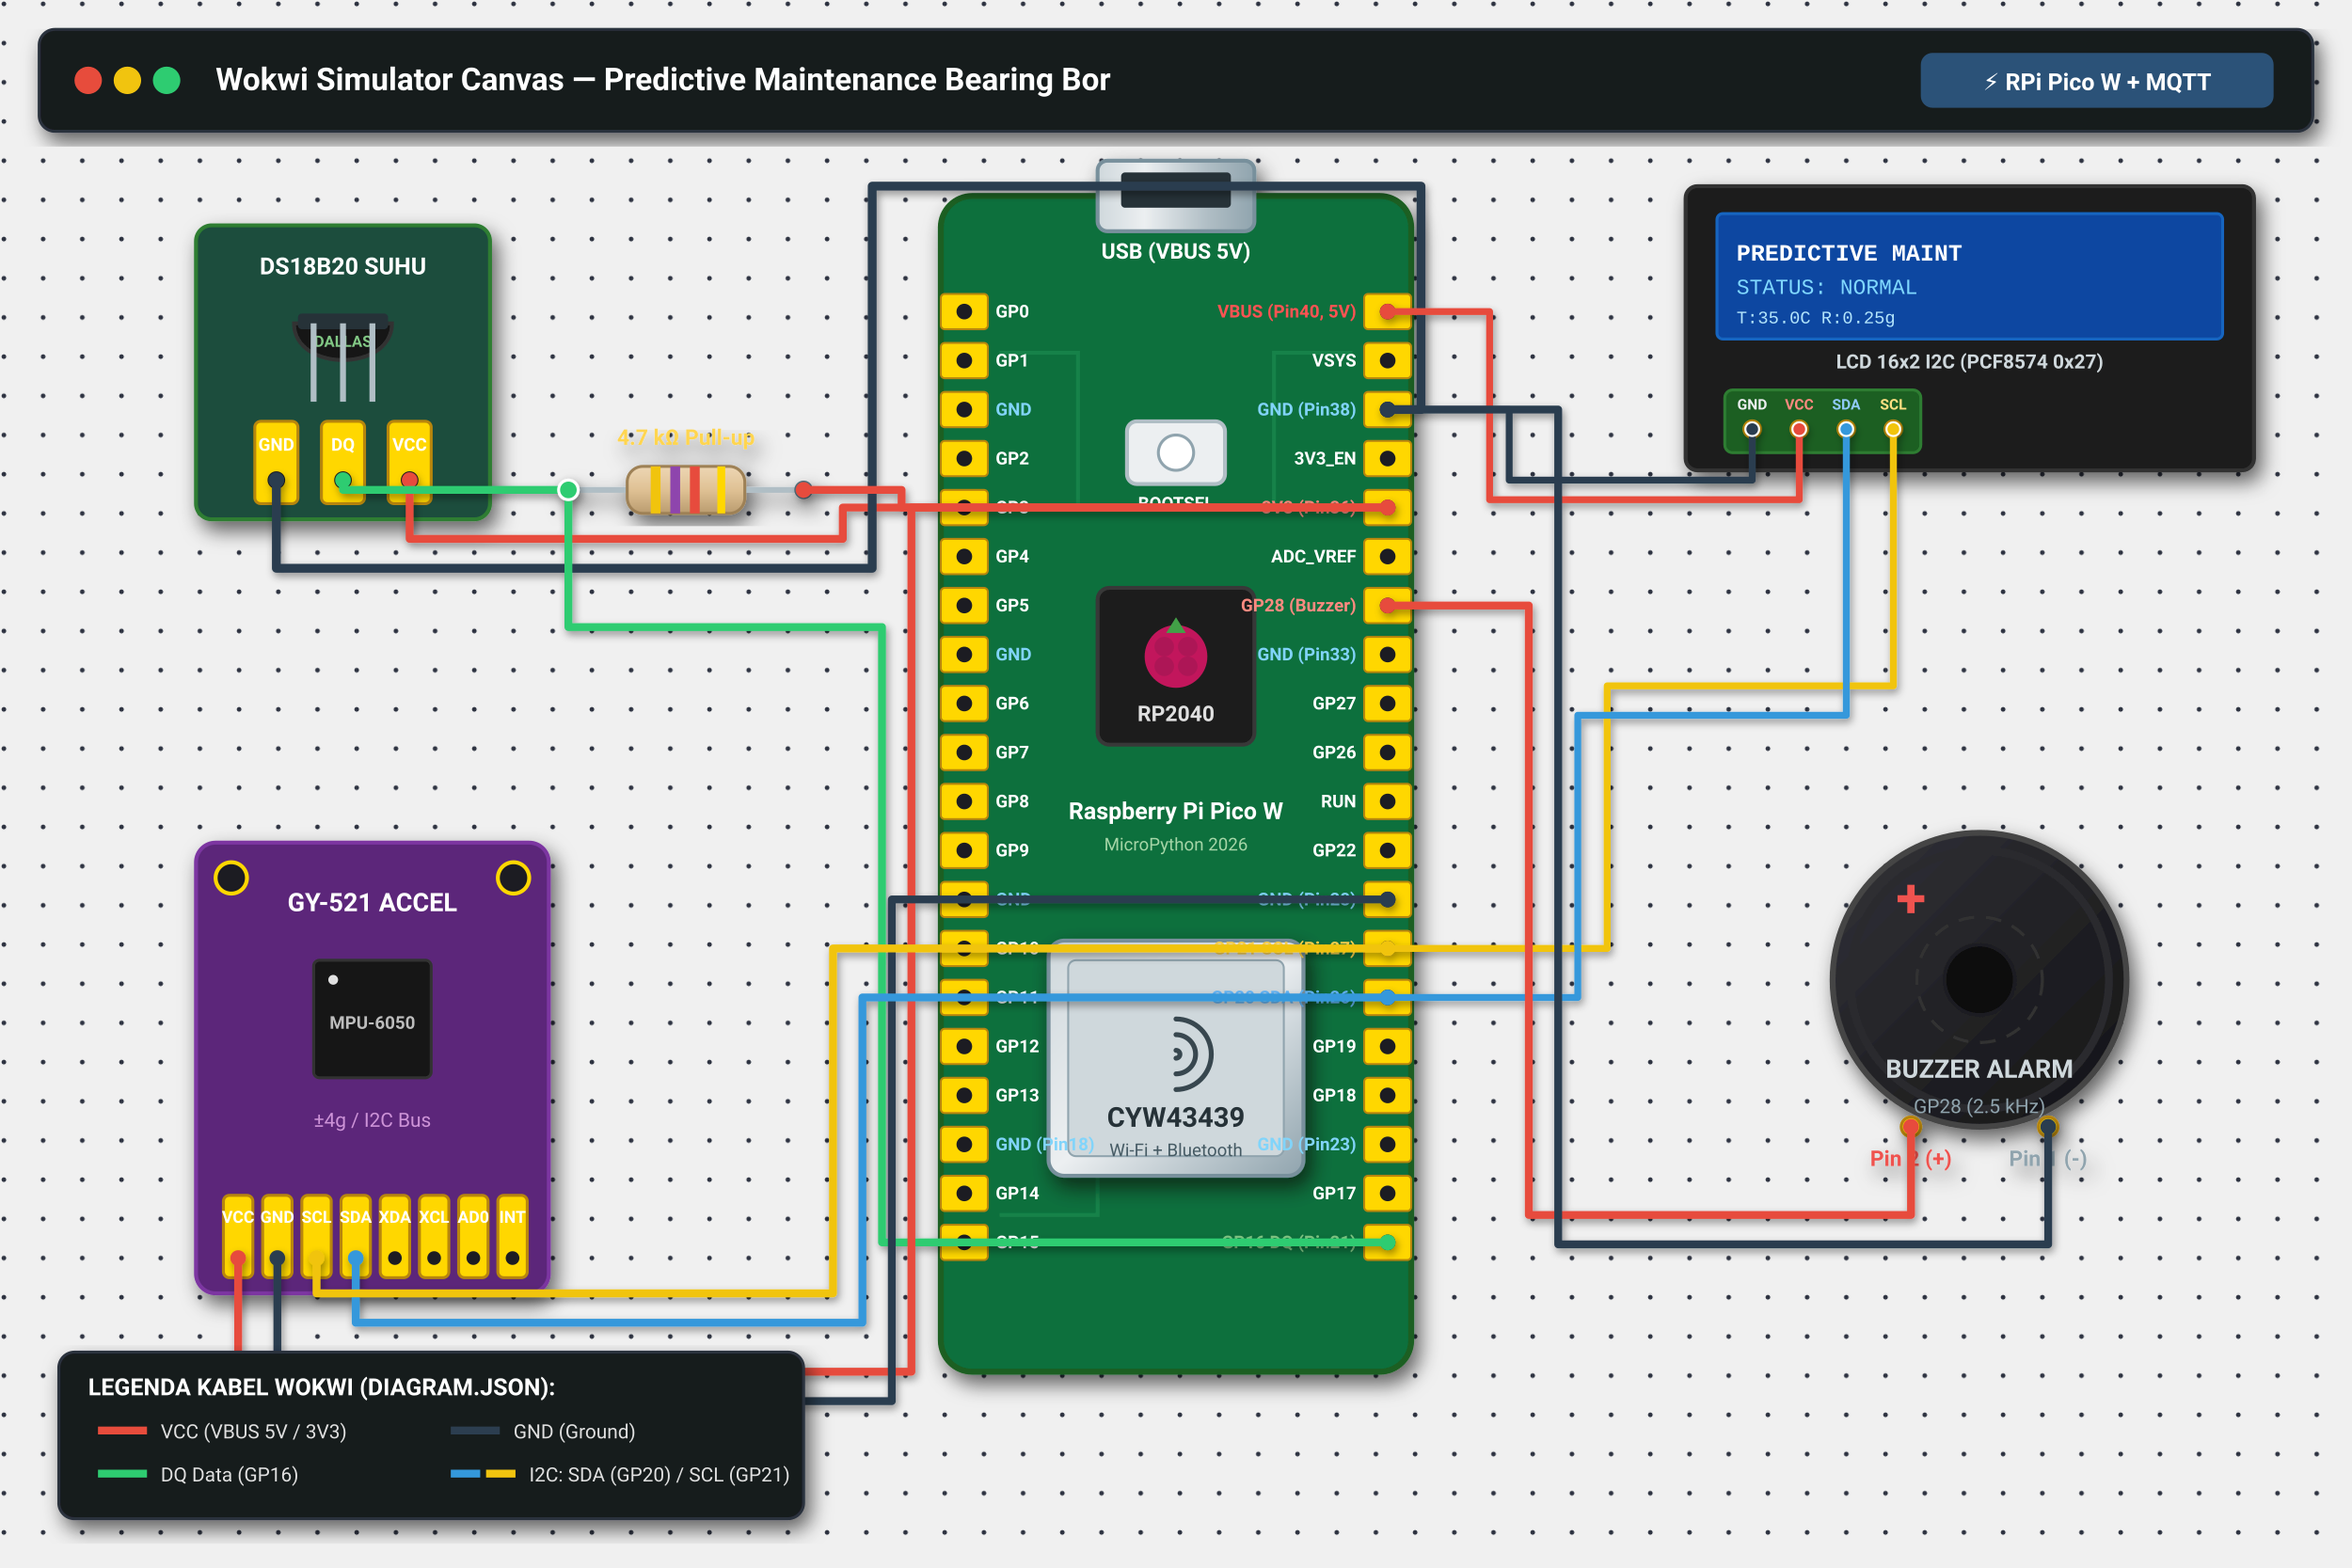
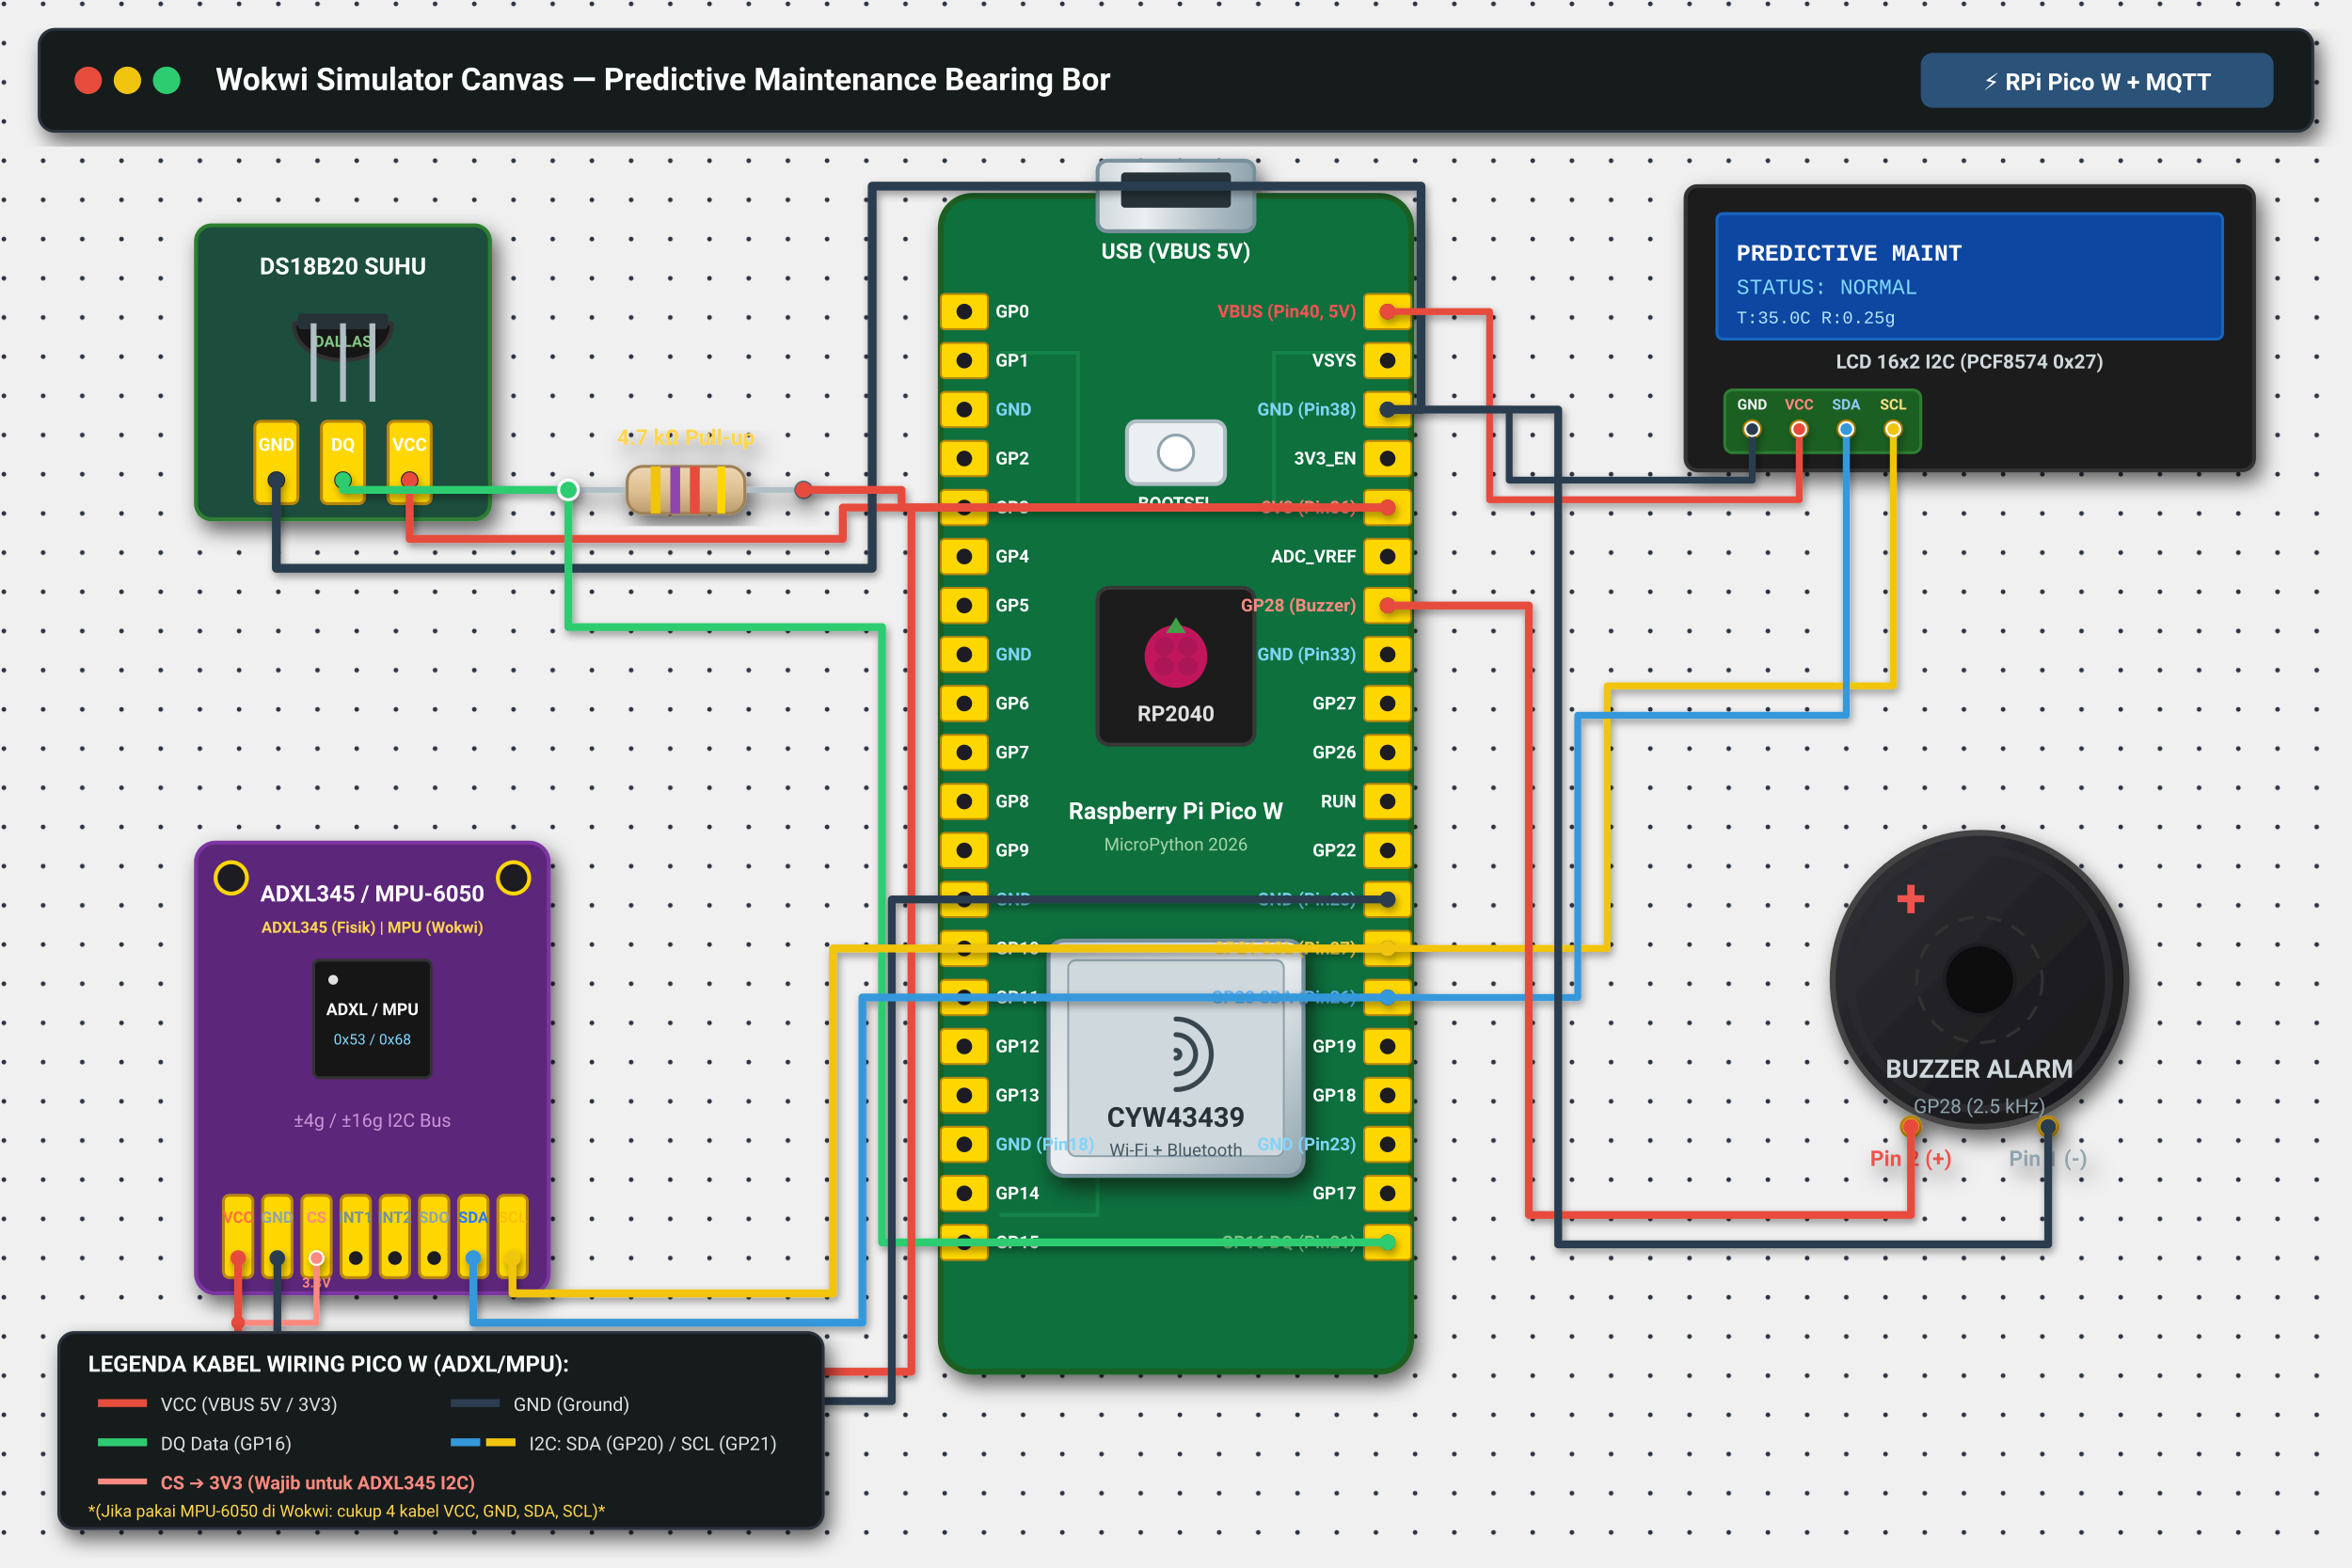
<svg xmlns="http://www.w3.org/2000/svg" viewBox="0 0 1200 800" width="100%" height="100%" style="background:#1e1e24; font-family: -apple-system, BlinkMacSystemFont, 'Segoe UI', Roboto, 'Helvetica Neue', Arial, sans-serif;">
  <defs>
    <pattern id="wokwiGrid" width="20" height="20" patternUnits="userSpaceOnUse">
      <circle cx="2" cy="2" r="1.2" fill="#2d3240" />
    </pattern>
    <filter id="wokwiShadow" x="-10%" y="-10%" width="125%" height="125%">
      <feDropShadow dx="3" dy="5" stdDeviation="5" flood-color="#000000" flood-opacity="0.6" />
    </filter>
    <filter id="wireShadow" x="-20%" y="-20%" width="140%" height="140%">
      <feDropShadow dx="1" dy="2" stdDeviation="2" flood-color="#000000" flood-opacity="0.4" />
    </filter>
    <linearGradient id="usbMetal" x1="0%" y1="0%" x2="100%" y2="0%">
      <stop offset="0%" stop-color="#cfd8dc" />
      <stop offset="30%" stop-color="#eceff1" />
      <stop offset="70%" stop-color="#b0bec5" />
      <stop offset="100%" stop-color="#90a4ae" />
    </linearGradient>
    <linearGradient id="wifiMetal" x1="0%" y1="0%" x2="100%" y2="100%">
      <stop offset="0%" stop-color="#cfd8dc" />
      <stop offset="50%" stop-color="#eceff1" />
      <stop offset="100%" stop-color="#90a4ae" />
    </linearGradient>
    <linearGradient id="resistorBody" x1="0%" y1="0%" x2="0%" y2="100%">
      <stop offset="0%" stop-color="#edd6b4" />
      <stop offset="50%" stop-color="#dfc194" />
      <stop offset="100%" stop-color="#ba9c6f" />
    </linearGradient>
    <linearGradient id="buzzerBody" x1="0%" y1="0%" x2="100%" y2="100%">
      <stop offset="0%" stop-color="#333338" />
      <stop offset="50%" stop-color="#222226" />
      <stop offset="100%" stop-color="#141416" />
    </linearGradient>
  </defs>
  <rect width="100%" height="100%" fill="url(#wokwiGrid)" />
  <rect x="20" y="15" width="1160" height="52" rx="8" fill="#181a1f" stroke="#2c303c" stroke-width="1.5" filter="url(#wokwiShadow)" />
  <circle cx="45" cy="41" r="7" fill="#e74c3c" />
  <circle cx="65" cy="41" r="7" fill="#f1c40f" />
  <circle cx="85" cy="41" r="7" fill="#2ecc71" />
  <text x="110" y="46" fill="#ffffff" font-size="16" font-weight="bold">Wokwi Simulator Canvas — Predictive Maintenance Bearing Bor</text>
  <rect x="980" y="27" width="180" height="28" rx="6" fill="#2b5278" />
  <text x="1070" y="46" fill="#ffffff" font-size="12" font-weight="bold" text-anchor="middle">⚡ RPi Pico W + MQTT</text>
  <g id="comp-mpu6050" transform="translate(100, 430)" filter="url(#wokwiShadow)">
    <rect x="0" y="0" width="180" height="230" rx="10" fill="#5c287a" stroke="#7b36a1" stroke-width="2" />
    <circle cx="18" cy="18" r="8" fill="#1e1e24" stroke="#ffd700" stroke-width="2" />
    <circle cx="162" cy="18" r="8" fill="#1e1e24" stroke="#ffd700" stroke-width="2" />
    <rect x="60" y="60" width="60" height="60" rx="3" fill="#151515" stroke="#333" stroke-width="1.5" />
    <circle cx="70" cy="70" r="2.5" fill="#e0e0e0" />
-     <text x="90" y="95" fill="#bdbdbd" font-size="9" font-weight="bold" text-anchor="middle">MPU-6050</text>
-     <text x="90" y="35" fill="#ffffff" font-size="13" font-weight="bold" text-anchor="middle">GY-521 ACCEL</text>
-     <text x="90" y="145" fill="#ce93d8" font-size="10" text-anchor="middle">±4g / I2C Bus</text>
+     <text x="90" y="88" fill="#ffffff" font-size="8.5" font-weight="bold" text-anchor="middle">ADXL / MPU</text>
+     <text x="90" y="103" fill="#80d8ff" font-size="7.5" text-anchor="middle">0x53 / 0x68</text>
+     <text x="90" y="30" fill="#ffffff" font-size="11.5" font-weight="bold" text-anchor="middle">ADXL345 / MPU-6050</text>
+     <text x="90" y="46" fill="#ffd54f" font-size="8" font-weight="bold" text-anchor="middle">ADXL345 (Fisik) | MPU (Wokwi)</text>
+     <text x="90" y="145" fill="#ce93d8" font-size="9.5" text-anchor="middle">±4g / ±16g I2C Bus</text>
    <g transform="translate(14, 180)">
      <g fill="#ffd700" stroke="#b8860b" stroke-width="1.5">
        <rect x="0" y="0" width="15" height="42" rx="3" />
        <rect x="20" y="0" width="15" height="42" rx="3" />
        <rect x="40" y="0" width="15" height="42" rx="3" />
        <rect x="60" y="0" width="15" height="42" rx="3" />
        <rect x="80" y="0" width="15" height="42" rx="3" />
        <rect x="100" y="0" width="15" height="42" rx="3" />
        <rect x="120" y="0" width="15" height="42" rx="3" />
        <rect x="140" y="0" width="15" height="42" rx="3" />
      </g>
      <g fill="#1e1e24">
        <circle cx="7.5" cy="32" r="3.5" />
        <circle cx="27.5" cy="32" r="3.5" />
        <circle cx="47.5" cy="32" r="3.5" />
        <circle cx="67.5" cy="32" r="3.5" />
        <circle cx="87.5" cy="32" r="3.5" />
        <circle cx="107.5" cy="32" r="3.5" />
        <circle cx="127.5" cy="32" r="3.5" />
        <circle cx="147.5" cy="32" r="3.5" />
      </g>
-       <g font-size="8.5" fill="#ffffff" font-weight="bold" text-anchor="middle">
-         <text x="7.5" y="14">VCC</text>
-         <text x="27.5" y="14">GND</text>
-         <text x="47.5" y="14">SCL</text>
-         <text x="67.5" y="14">SDA</text>
-         <text x="87.5" y="14">XDA</text>
-         <text x="107.5" y="14">XCL</text>
-         <text x="127.5" y="14">AD0</text>
-         <text x="147.5" y="14">INT</text>
+       <g font-size="8" fill="#ffffff" font-weight="bold" text-anchor="middle">
+         <text x="7.5" y="14" fill="#ff7043">VCC</text>
+         <text x="27.5" y="14" fill="#90a4ae">GND</text>
+         <text x="47.5" y="14" fill="#ff8a80">CS</text>
+         <text x="47.5" y="47" fill="#ff8a80" font-size="7" font-weight="bold">3.3V</text>
+         <text x="67.5" y="14" fill="#78909c">INT1</text>
+         <text x="87.5" y="14" fill="#78909c">INT2</text>
+         <text x="107.5" y="14" fill="#90a4ae">SDO</text>
+         <text x="127.5" y="14" fill="#2979ff">SDA</text>
+         <text x="147.5" y="14" fill="#ffc107">SCL</text>
      </g>
    </g>
  </g>
  <g id="comp-ds18b20" transform="translate(100, 115)" filter="url(#wokwiShadow)">
    <rect x="0" y="0" width="150" height="150" rx="8" fill="#1b4d3e" stroke="#2e7d32" stroke-width="2" />
    <text x="75" y="25" fill="#ffffff" font-size="12" font-weight="bold" text-anchor="middle">DS18B20 SUHU</text>
    <path d="M 50,50 L 100,50 C 100,75 50,75 50,50 Z" fill="#151515" stroke="#333" stroke-width="2" />
    <rect x="52" y="45" width="46" height="8" rx="2" fill="#263238" />
    <text x="75" y="62" fill="#81c784" font-size="8" font-weight="bold" text-anchor="middle">DALLAS</text>
    <line x1="60" y1="50" x2="60" y2="90" stroke="#b0bec5" stroke-width="3" />
    <line x1="75" y1="50" x2="75" y2="90" stroke="#b0bec5" stroke-width="3" />
    <line x1="90" y1="50" x2="90" y2="90" stroke="#b0bec5" stroke-width="3" />
    <g transform="translate(30, 100)">
      <rect x="0" y="0" width="22" height="42" rx="3" fill="#ffd700" stroke="#b8860b" stroke-width="1.5" />
      <rect x="34" y="0" width="22" height="42" rx="3" fill="#ffd700" stroke="#b8860b" stroke-width="1.5" />
      <rect x="68" y="0" width="22" height="42" rx="3" fill="#ffd700" stroke="#b8860b" stroke-width="1.5" />
      <circle cx="11" cy="30" r="4.5" fill="#1e1e24" />
      <circle cx="45" cy="30" r="4.5" fill="#1e1e24" />
      <circle cx="79" cy="30" r="4.5" fill="#1e1e24" />
      <text x="11" y="15" fill="#ffffff" font-size="9" font-weight="bold" text-anchor="middle">GND</text>
      <text x="45" y="15" fill="#ffffff" font-size="9" font-weight="bold" text-anchor="middle">DQ</text>
      <text x="79" y="15" fill="#ffffff" font-size="9" font-weight="bold" text-anchor="middle">VCC</text>
    </g>
  </g>
  <g id="comp-resistor" transform="translate(290, 230)" filter="url(#wokwiShadow)">
    <line x1="0" y1="20" x2="30" y2="20" stroke="#b0bec5" stroke-width="3" stroke-linecap="round" />
    <line x1="90" y1="20" x2="120" y2="20" stroke="#b0bec5" stroke-width="3" stroke-linecap="round" />
    <rect x="30" y="8" width="60" height="24" rx="8" fill="url(#resistorBody)" stroke="#9e8156" stroke-width="1.5" />
    <rect x="42" y="8" width="5" height="24" fill="#f1c40f" />
    <rect x="52" y="8" width="5" height="24" fill="#8e44ad" />
    <rect x="62" y="8" width="5" height="24" fill="#e74c3c" />
    <rect x="76" y="8" width="4" height="24" fill="#ffd700" />
    <text x="60" y="-3" fill="#ffd54f" font-size="11" font-weight="bold" text-anchor="middle">4.7 kΩ Pull-up</text>
    <circle cx="0" cy="20" r="4" fill="#cfd8dc" stroke="#546e7a" stroke-width="1.5" />
    <circle cx="120" cy="20" r="4" fill="#cfd8dc" stroke="#546e7a" stroke-width="1.5" />
  </g>
  <g id="comp-pico" transform="translate(480, 100)" filter="url(#wokwiShadow)">
    <rect x="0" y="0" width="240" height="600" rx="16" fill="#0e6f3d" stroke="#1b5e20" stroke-width="3" />
    <path d="M 30,80 L 70,80 L 70,160 M 210,80 L 170,80 L 170,160 M 30,520 L 80,520 L 80,450" fill="none" stroke="#158249" stroke-width="2" />
    <rect x="80" y="-18" width="80" height="36" rx="5" fill="url(#usbMetal)" stroke="#78909c" stroke-width="2" />
    <rect x="92" y="-12" width="56" height="18" rx="2" fill="#263238" />
    <text x="120" y="32" fill="#ffffff" font-size="11" font-weight="bold" text-anchor="middle">USB (VBUS 5V)</text>
    <rect x="55" y="380" width="130" height="120" rx="8" fill="url(#wifiMetal)" stroke="#78909c" stroke-width="2" filter="url(#wokwiShadow)" />
    <rect x="65" y="390" width="110" height="100" rx="4" fill="#cfd8dc" stroke="#90a4ae" stroke-width="1" />
    <path d="M 120,420 A 18 18 0 0 1 120,456 M 120,428 A 10 10 0 0 1 120,448 M 120,436 A 2 2 0 0 1 120,440" fill="none" stroke="#37474f" stroke-width="2.5" stroke-linecap="round" />
    <text x="120" y="475" fill="#263238" font-size="14" font-weight="bold" text-anchor="middle">CYW43439</text>
    <text x="120" y="490" fill="#455a64" font-size="9" text-anchor="middle">Wi-Fi + Bluetooth</text>
    <rect x="80" y="200" width="80" height="80" rx="6" fill="#1b1b1b" stroke="#383838" stroke-width="2" />
    <circle cx="120" cy="235" r="16" fill="#c2185b" />
    <circle cx="114" cy="230" r="5" fill="#ad1457" />
    <circle cx="126" cy="230" r="5" fill="#ad1457" />
    <circle cx="114" cy="240" r="5" fill="#ad1457" />
    <circle cx="126" cy="240" r="5" fill="#ad1457" />
    <path d="M 120,215 L 115,223 L 125,223 Z" fill="#43a047" />
    <text x="120" y="268" fill="#e0e0e0" font-size="11" font-weight="bold" text-anchor="middle">RP2040</text>
    <rect x="95" y="115" width="50" height="32" rx="5" fill="#eceff1" stroke="#b0bec5" stroke-width="2" />
    <circle cx="120" cy="131" r="9" fill="#ffffff" stroke="#90a4ae" stroke-width="1.5" />
    <text x="120" y="160" fill="#ffffff" font-size="9" font-weight="bold" text-anchor="middle">BOOTSEL</text>
    <text x="120" y="318" fill="#ffffff" font-size="12" font-weight="bold" text-anchor="middle">Raspberry Pi Pico W</text>
    <text x="120" y="334" fill="#a5d6a7" font-size="9" text-anchor="middle">MicroPython 2026</text>
    <g id="pico-left-pins">
      <g fill="#ffd700" stroke="#b8860b" stroke-width="1">
        <rect x="0" y="50" width="24" height="18" rx="2" />
        <rect x="0" y="75" width="24" height="18" rx="2" />
        <rect x="0" y="100" width="24" height="18" rx="2" />
        <rect x="0" y="125" width="24" height="18" rx="2" />
        <rect x="0" y="150" width="24" height="18" rx="2" />
        <rect x="0" y="175" width="24" height="18" rx="2" />
        <rect x="0" y="200" width="24" height="18" rx="2" />
        <rect x="0" y="225" width="24" height="18" rx="2" />
        <rect x="0" y="250" width="24" height="18" rx="2" />
        <rect x="0" y="275" width="24" height="18" rx="2" />
        <rect x="0" y="300" width="24" height="18" rx="2" />
        <rect x="0" y="325" width="24" height="18" rx="2" />
        <rect x="0" y="350" width="24" height="18" rx="2" />
        <rect x="0" y="375" width="24" height="18" rx="2" />
        <rect x="0" y="400" width="24" height="18" rx="2" />
        <rect x="0" y="425" width="24" height="18" rx="2" />
        <rect x="0" y="450" width="24" height="18" rx="2" />
        <rect x="0" y="475" width="24" height="18" rx="2" />
        <rect x="0" y="500" width="24" height="18" rx="2" />
        <rect x="0" y="525" width="24" height="18" rx="2" />
      </g>
      <g fill="#1e1e24">
        <circle cx="12" cy="59" r="4" />
        <circle cx="12" cy="84" r="4" />
        <circle cx="12" cy="109" r="4" />
        <circle cx="12" cy="134" r="4" />
        <circle cx="12" cy="159" r="4" />
        <circle cx="12" cy="184" r="4" />
        <circle cx="12" cy="209" r="4" />
        <circle cx="12" cy="234" r="4" />
        <circle cx="12" cy="259" r="4" />
        <circle cx="12" cy="284" r="4" />
        <circle cx="12" cy="309" r="4" />
        <circle cx="12" cy="334" r="4" />
        <circle cx="12" cy="359" r="4" />
        <circle cx="12" cy="384" r="4" />
        <circle cx="12" cy="409" r="4" />
        <circle cx="12" cy="434" r="4" />
        <circle cx="12" cy="459" r="4" />
        <circle cx="12" cy="484" r="4" />
        <circle cx="12" cy="509" r="4" />
        <circle cx="12" cy="534" r="4" />
      </g>
      <g font-size="9" fill="#ffffff" font-weight="bold">
        <text x="28" y="62">GP0</text>
        <text x="28" y="87">GP1</text>
        <text x="28" y="112" fill="#81d4fa">GND</text>
        <text x="28" y="137">GP2</text>
        <text x="28" y="162">GP3</text>
        <text x="28" y="187">GP4</text>
        <text x="28" y="212">GP5</text>
        <text x="28" y="237" fill="#81d4fa">GND</text>
        <text x="28" y="262">GP6</text>
        <text x="28" y="287">GP7</text>
        <text x="28" y="312">GP8</text>
        <text x="28" y="337">GP9</text>
        <text x="28" y="362" fill="#81d4fa">GND</text>
        <text x="28" y="387">GP10</text>
        <text x="28" y="412">GP11</text>
        <text x="28" y="437">GP12</text>
        <text x="28" y="462">GP13</text>
        <text x="28" y="487" fill="#81d4fa">GND (Pin18)</text>
        <text x="28" y="512">GP14</text>
        <text x="28" y="537">GP15</text>
      </g>
    </g>
    <g id="pico-right-pins">
      <g fill="#ffd700" stroke="#b8860b" stroke-width="1">
        <rect x="216" y="50" width="24" height="18" rx="2" />
        <rect x="216" y="75" width="24" height="18" rx="2" />
        <rect x="216" y="100" width="24" height="18" rx="2" />
        <rect x="216" y="125" width="24" height="18" rx="2" />
        <rect x="216" y="150" width="24" height="18" rx="2" />
        <rect x="216" y="175" width="24" height="18" rx="2" />
        <rect x="216" y="200" width="24" height="18" rx="2" />
        <rect x="216" y="225" width="24" height="18" rx="2" />
        <rect x="216" y="250" width="24" height="18" rx="2" />
        <rect x="216" y="275" width="24" height="18" rx="2" />
        <rect x="216" y="300" width="24" height="18" rx="2" />
        <rect x="216" y="325" width="24" height="18" rx="2" />
        <rect x="216" y="350" width="24" height="18" rx="2" />
        <rect x="216" y="375" width="24" height="18" rx="2" />
        <rect x="216" y="400" width="24" height="18" rx="2" />
        <rect x="216" y="425" width="24" height="18" rx="2" />
        <rect x="216" y="450" width="24" height="18" rx="2" />
        <rect x="216" y="475" width="24" height="18" rx="2" />
        <rect x="216" y="500" width="24" height="18" rx="2" />
        <rect x="216" y="525" width="24" height="18" rx="2" />
      </g>
      <g fill="#1e1e24">
        <circle cx="228" cy="59" r="4" />
        <circle cx="228" cy="84" r="4" />
        <circle cx="228" cy="109" r="4" />
        <circle cx="228" cy="134" r="4" />
        <circle cx="228" cy="159" r="4" />
        <circle cx="228" cy="184" r="4" />
        <circle cx="228" cy="209" r="4" />
        <circle cx="228" cy="234" r="4" />
        <circle cx="228" cy="259" r="4" />
        <circle cx="228" cy="284" r="4" />
        <circle cx="228" cy="309" r="4" />
        <circle cx="228" cy="334" r="4" />
        <circle cx="228" cy="359" r="4" />
        <circle cx="228" cy="384" r="4" />
        <circle cx="228" cy="409" r="4" />
        <circle cx="228" cy="434" r="4" />
        <circle cx="228" cy="459" r="4" />
        <circle cx="228" cy="484" r="4" />
        <circle cx="228" cy="509" r="4" />
        <circle cx="228" cy="534" r="4" />
      </g>
      <g font-size="9" fill="#ffffff" font-weight="bold" text-anchor="end">
        <text x="212" y="62" fill="#ff5252">VBUS (Pin40, 5V)</text>
        <text x="212" y="87">VSYS</text>
        <text x="212" y="112" fill="#81d4fa">GND (Pin38)</text>
        <text x="212" y="137">3V3_EN</text>
        <text x="212" y="162" fill="#ff8a80">3V3 (Pin36)</text>
        <text x="212" y="187">ADC_VREF</text>
        <text x="212" y="212" fill="#ff8a80">GP28 (Buzzer)</text>
        <text x="212" y="237" fill="#81d4fa">GND (Pin33)</text>
        <text x="212" y="262">GP27</text>
        <text x="212" y="287">GP26</text>
        <text x="212" y="312">RUN</text>
        <text x="212" y="337">GP22</text>
        <text x="212" y="362" fill="#81d4fa">GND (Pin28)</text>
        <text x="212" y="387" fill="#ffd54f">GP21 SCL (Pin27)</text>
        <text x="212" y="412" fill="#64b5f6">GP20 SDA (Pin26)</text>
        <text x="212" y="437">GP19</text>
        <text x="212" y="462">GP18</text>
        <text x="212" y="487" fill="#81d4fa">GND (Pin23)</text>
        <text x="212" y="512">GP17</text>
        <text x="212" y="537" fill="#81c784">GP16 DQ (Pin21)</text>
      </g>
    </g>
  </g>
  <g id="comp-lcd1602" transform="translate(860, 95)" filter="url(#wokwiShadow)">
    <rect x="0" y="0" width="290" height="145" rx="6" fill="#1b1b1b" stroke="#333" stroke-width="2" />
    <rect x="16" y="14" width="258" height="64" rx="3" fill="#0d47a1" stroke="#1565c0" stroke-width="1.5" />
    <text x="26" y="38" fill="#ffffff" font-family="Courier New, monospace" font-size="12" font-weight="bold">PREDICTIVE MAINT</text>
    <text x="26" y="55" fill="#80d8ff" font-family="Courier New, monospace" font-size="11">STATUS: NORMAL</text>
    <text x="26" y="70" fill="#b3e5fc" font-family="Courier New, monospace" font-size="9">T:35.0C  R:0.25g</text>
    <text x="145" y="93" fill="#cfd8dc" font-size="10" font-weight="bold" text-anchor="middle">LCD 16x2 I2C (PCF8574 0x27)</text>
    <g transform="translate(20, 104)">
      <rect x="0" y="0" width="100" height="32" rx="4" fill="#1b5e20" stroke="#2e7d32" stroke-width="1.5" />
      <text x="14" y="10" fill="#eceff1" font-size="7.5" font-weight="bold" text-anchor="middle">GND</text>
      <text x="38" y="10" fill="#ff8a80" font-size="7.5" font-weight="bold" text-anchor="middle">VCC</text>
      <text x="62" y="10" fill="#90caf9" font-size="7.5" font-weight="bold" text-anchor="middle">SDA</text>
      <text x="86" y="10" fill="#ffe082" font-size="7.5" font-weight="bold" text-anchor="middle">SCL</text>
      <circle cx="14" cy="20" r="4.5" fill="#ffd700" stroke="#b8860b" stroke-width="1" />
      <circle cx="14" cy="20" r="2" fill="#1e1e24" />
      <circle cx="38" cy="20" r="4.5" fill="#ffd700" stroke="#b8860b" stroke-width="1" />
      <circle cx="38" cy="20" r="2" fill="#1e1e24" />
      <circle cx="62" cy="20" r="4.5" fill="#ffd700" stroke="#b8860b" stroke-width="1" />
      <circle cx="62" cy="20" r="2" fill="#1e1e24" />
      <circle cx="86" cy="20" r="4.5" fill="#ffd700" stroke="#b8860b" stroke-width="1" />
      <circle cx="86" cy="20" r="2" fill="#1e1e24" />
    </g>
  </g>
  <g id="comp-buzzer" transform="translate(930, 420)" filter="url(#wokwiShadow)">
    <circle cx="80" cy="80" r="75" fill="url(#buzzerBody)" stroke="#444" stroke-width="3" />
    <circle cx="80" cy="80" r="66" fill="none" stroke="#2a2a2e" stroke-width="4" />
    <circle cx="80" cy="80" r="18" fill="#0a0a0c" stroke="#1f1f22" stroke-width="2" />
    <circle cx="80" cy="80" r="32" fill="none" stroke="#333" stroke-width="1.5" stroke-dasharray="8,6" />
    <text x="45" y="48" fill="#ef5350" font-size="28" font-weight="bold" text-anchor="middle">+</text>
    <text x="80" y="130" fill="#cfd8dc" font-size="13" font-weight="bold" text-anchor="middle">BUZZER ALARM</text>
    <text x="80" y="148" fill="#90a4ae" font-size="10" text-anchor="middle">GP28 (2.5 kHz)</text>
    <circle cx="45" cy="155" r="5" fill="#ffd700" stroke="#b8860b" stroke-width="1.5" />
    <circle cx="115" cy="155" r="5" fill="#ffd700" stroke="#b8860b" stroke-width="1.5" />
    <text x="45" y="175" fill="#ef5350" font-size="11" font-weight="bold" text-anchor="middle">Pin 2 (+)</text>
    <text x="115" y="175" fill="#90a4ae" font-size="11" font-weight="bold" text-anchor="middle">Pin 1 (-)</text>
  </g>
  <g id="wires" filter="url(#wireShadow)" stroke-linecap="round" stroke-linejoin="round">
    <path d="M 209,245 L 209,275 L 430,275 L 430,259 L 708,259" fill="none" stroke="#e74c3c" stroke-width="4" />
    <circle cx="209" cy="245" r="4" fill="#e74c3c" />
    <circle cx="708" cy="259" r="4" fill="#e74c3c" />
    <path d="M 141,245 L 141,290 L 445,290 L 445,95 L 725,95 L 725,209 L 708,209" fill="none" stroke="#2c3e50" stroke-width="4.5" />
    <circle cx="141" cy="245" r="4" fill="#2c3e50" />
    <circle cx="708" cy="209" r="4" fill="#2c3e50" />
    <path d="M 175,245 L 175,250 L 290,250" fill="none" stroke="#2ecc71" stroke-width="4" />
    <path d="M 290,250 L 290,320 L 450,320 L 450,634 L 708,634" fill="none" stroke="#2ecc71" stroke-width="4" />
    <circle cx="175" cy="245" r="4" fill="#2ecc71" />
    <circle cx="290" cy="250" r="5" fill="#2ecc71" stroke="#ffffff" stroke-width="1.5" />
    <circle cx="708" cy="634" r="4" fill="#2ecc71" />
    <path d="M 410,250 L 460,250 L 460,259 L 708,259" fill="none" stroke="#e74c3c" stroke-width="4" />
    <circle cx="410" cy="250" r="4" fill="#e74c3c" />
    <circle cx="708" cy="259" r="4" fill="#e74c3c" />
    <path d="M 121.5,642 L 121.5,700 L 465,700 L 465,259 L 708,259" fill="none" stroke="#e74c3c" stroke-width="4" />
    <circle cx="121.5" cy="642" r="4" fill="#e74c3c" />
+     <path d="M 161.5,642 L 161.5,675 L 121.5,675" fill="none" stroke="#ff8a80" stroke-width="3" />
+     <circle cx="161.5" cy="642" r="3.5" fill="#ff8a80" stroke="#ffffff" stroke-width="1" />
+     <circle cx="121.5" cy="675" r="3.5" fill="#e74c3c" />
    <path d="M 141.5,642 L 141.5,715 L 455,715 L 455,459 L 708,459" fill="none" stroke="#2c3e50" stroke-width="4" />
    <circle cx="141.5" cy="642" r="4" fill="#2c3e50" />
    <circle cx="708" cy="459" r="4" fill="#2c3e50" />
-     <path d="M 181.5,642 L 181.5,675 L 440,675 L 440,509 L 708,509" fill="none" stroke="#3498db" stroke-width="4" />
-     <circle cx="181.5" cy="642" r="4" fill="#3498db" />
+     <path d="M 241.5,642 L 241.5,675 L 440,675 L 440,509 L 708,509" fill="none" stroke="#3498db" stroke-width="4" />
+     <circle cx="241.5" cy="642" r="4" fill="#3498db" />
    <circle cx="708" cy="509" r="4" fill="#3498db" />
-     <path d="M 161.5,642 L 161.5,660 L 425,660 L 425,484 L 708,484" fill="none" stroke="#f1c40f" stroke-width="4" />
-     <circle cx="161.5" cy="642" r="4" fill="#f1c40f" />
+     <path d="M 261.5,642 L 261.5,660 L 425,660 L 425,484 L 708,484" fill="none" stroke="#f1c40f" stroke-width="4" />
+     <circle cx="261.5" cy="642" r="4" fill="#f1c40f" />
    <circle cx="708" cy="484" r="4" fill="#f1c40f" />
    <path d="M 918,219 L 918,255 L 760,255 L 760,159 L 708,159" fill="none" stroke="#e74c3c" stroke-width="3.5" />
    <circle cx="918" cy="219" r="3.5" fill="#e74c3c" stroke="#ffffff" stroke-width="1" />
    <circle cx="708" cy="159" r="4" fill="#e74c3c" />
    <path d="M 894,219 L 894,245 L 770,245 L 770,209 L 708,209" fill="none" stroke="#2c3e50" stroke-width="3.5" />
    <circle cx="894" cy="219" r="3.5" fill="#2c3e50" stroke="#ffffff" stroke-width="1" />
    <path d="M 966,219 L 966,350 L 820,350 L 820,484 L 708,484" fill="none" stroke="#f1c40f" stroke-width="3.5" />
    <circle cx="966" cy="219" r="3.5" fill="#f1c40f" stroke="#ffffff" stroke-width="1" />
    <path d="M 942,219 L 942,365 L 805,365 L 805,509 L 708,509" fill="none" stroke="#3498db" stroke-width="3.5" />
    <circle cx="942" cy="219" r="3.5" fill="#3498db" stroke="#ffffff" stroke-width="1" />
    <path d="M 975,575 L 975,620 L 780,620 L 780,309 L 708,309" fill="none" stroke="#e74c3c" stroke-width="4" />
    <circle cx="975" cy="575" r="4" fill="#e74c3c" />
    <circle cx="708" cy="309" r="4" fill="#e74c3c" />
    <path d="M 1045,575 L 1045,635 L 795,635 L 795,209 L 708,209" fill="none" stroke="#2c3e50" stroke-width="4" />
    <circle cx="1045" cy="575" r="4" fill="#2c3e50" />
    <circle cx="708" cy="209" r="4" fill="#2c3e50" />
  </g>
-   <g transform="translate(30, 690)">
-     <rect x="0" y="0" width="380" height="85" rx="8" fill="#181a1f" stroke="#2c303c" stroke-width="1.5" filter="url(#wokwiShadow)" />
-     <text x="15" y="22" fill="#ffffff" font-size="12" font-weight="bold">LEGENDA KABEL WOKWI (DIAGRAM.JSON):</text>
-     <line x1="20" y1="40" x2="45" y2="40" stroke="#e74c3c" stroke-width="4" />
-     <text x="52" y="44" fill="#e0e0e0" font-size="10">VCC (VBUS 5V / 3V3)</text>
-     <line x1="200" y1="40" x2="225" y2="40" stroke="#2c3e50" stroke-width="4" />
-     <text x="232" y="44" fill="#e0e0e0" font-size="10">GND (Ground)</text>
-     <line x1="20" y1="62" x2="45" y2="62" stroke="#2ecc71" stroke-width="4" />
-     <text x="52" y="66" fill="#e0e0e0" font-size="10">DQ Data (GP16)</text>
-     <line x1="200" y1="62" x2="215" y2="62" stroke="#3498db" stroke-width="4" />
-     <line x1="218" y1="62" x2="233" y2="62" stroke="#f1c40f" stroke-width="4" />
-     <text x="240" y="66" fill="#e0e0e0" font-size="10">I2C: SDA (GP20) / SCL (GP21)</text>
+   <g transform="translate(30, 680)">
+     <rect x="0" y="0" width="390" height="100" rx="8" fill="#181a1f" stroke="#2c303c" stroke-width="1.5" filter="url(#wokwiShadow)" />
+     <text x="15" y="20" fill="#ffffff" font-size="11.5" font-weight="bold">LEGENDA KABEL WIRING PICO W (ADXL/MPU):</text>
+     <line x1="20" y1="36" x2="45" y2="36" stroke="#e74c3c" stroke-width="4" />
+     <text x="52" y="40" fill="#e0e0e0" font-size="9.5">VCC (VBUS 5V / 3V3)</text>
+     <line x1="200" y1="36" x2="225" y2="36" stroke="#2c3e50" stroke-width="4" />
+     <text x="232" y="40" fill="#e0e0e0" font-size="9.5">GND (Ground)</text>
+     <line x1="20" y1="56" x2="45" y2="56" stroke="#2ecc71" stroke-width="4" />
+     <text x="52" y="60" fill="#e0e0e0" font-size="9.5">DQ Data (GP16)</text>
+     <line x1="200" y1="56" x2="215" y2="56" stroke="#3498db" stroke-width="4" />
+     <line x1="218" y1="56" x2="233" y2="56" stroke="#f1c40f" stroke-width="4" />
+     <text x="240" y="60" fill="#e0e0e0" font-size="9.5">I2C: SDA (GP20) / SCL (GP21)</text>
+     <line x1="20" y1="76" x2="45" y2="76" stroke="#ff8a80" stroke-width="3" />
+     <text x="52" y="80" fill="#ff8a80" font-size="9.5" font-weight="bold">CS ➔ 3V3 (Wajib untuk ADXL345 I2C)</text>
+     <text x="15" y="94" fill="#ffd54f" font-size="8.5">*(Jika pakai MPU-6050 di Wokwi: cukup 4 kabel VCC, GND, SDA, SCL)*</text>
  </g>
</svg>
